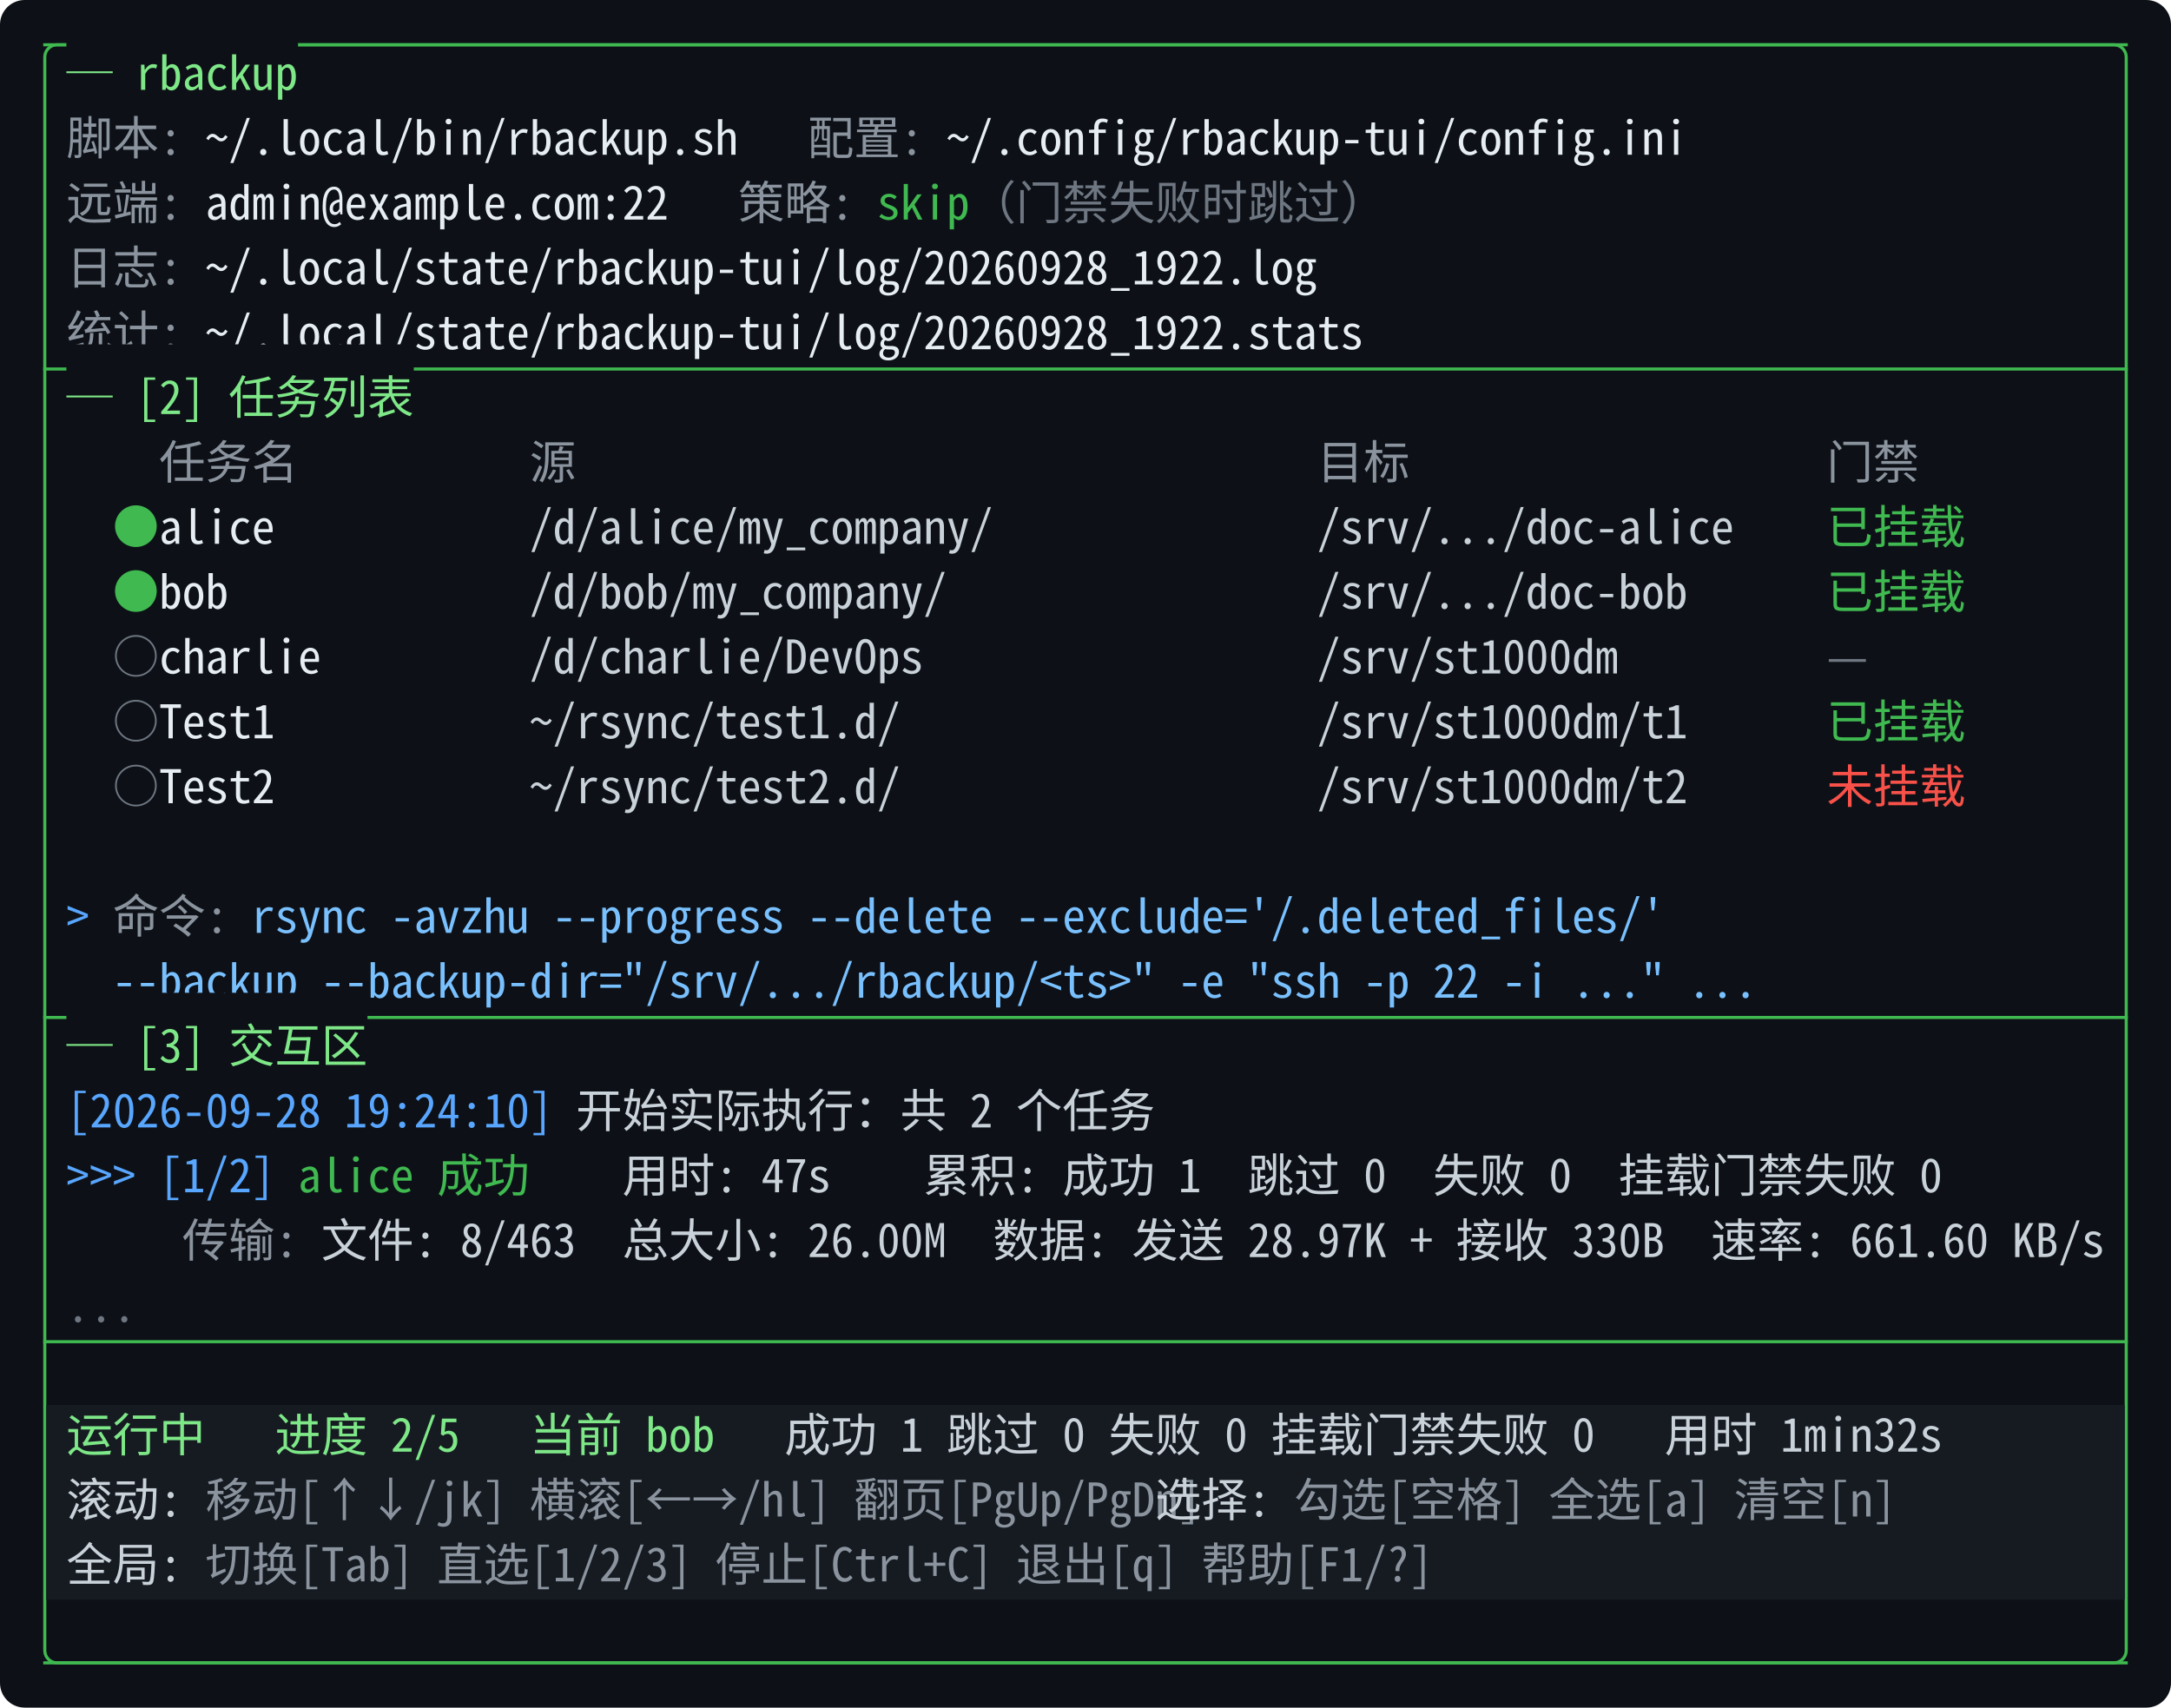
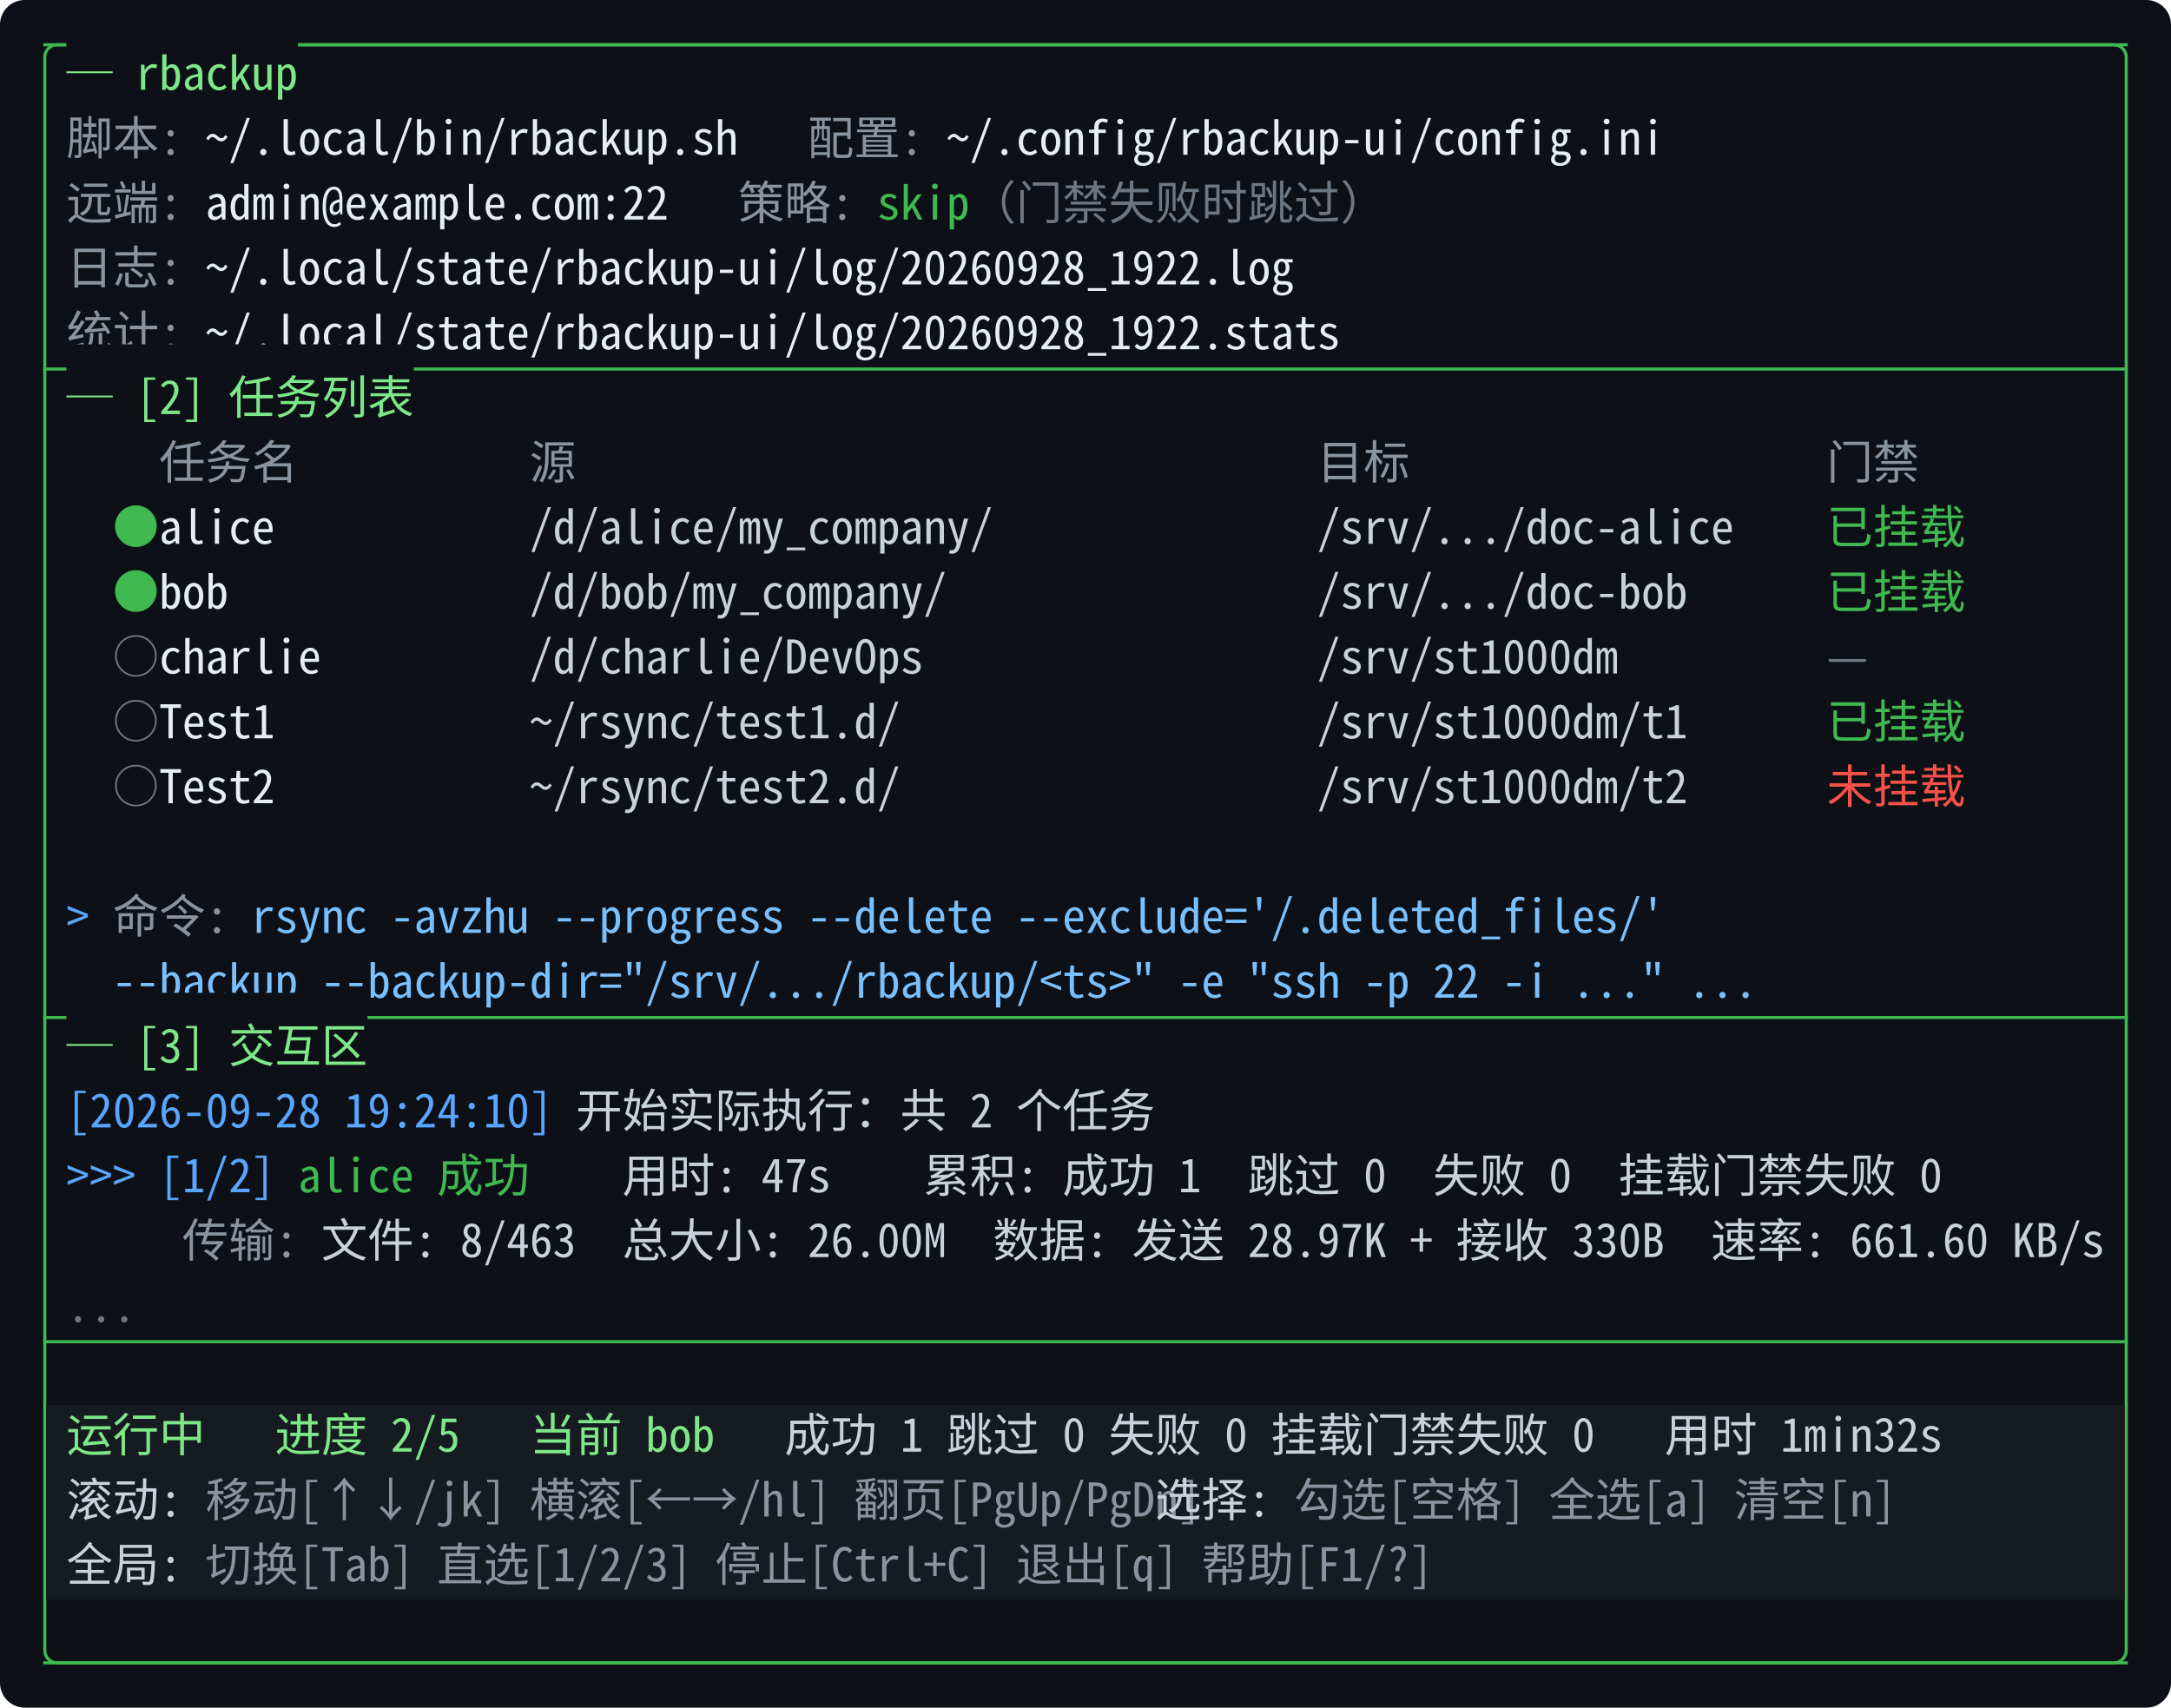
- <svg xmlns="http://www.w3.org/2000/svg" width="703" height="553" viewBox="0 0 703 553" role="img" aria-label="rbackup-tui 界面示意图" xml:space="preserve" font-family="ui-monospace,SFMono-Regular,Menlo,Consolas,&quot;Noto Sans Mono CJK SC&quot;,&quot;Noto Sans CJK SC&quot;,&quot;DejaVu Sans Mono&quot;,monospace" font-size="15.0">
+ <svg xmlns="http://www.w3.org/2000/svg" width="703" height="553" viewBox="0 0 703 553" role="img" aria-label="rbackup-ui 界面示意图" xml:space="preserve" font-family="ui-monospace,SFMono-Regular,Menlo,Consolas,&quot;Noto Sans Mono CJK SC&quot;,&quot;Noto Sans CJK SC&quot;,&quot;DejaVu Sans Mono&quot;,monospace" font-size="15.0">
  <rect x="0" y="0" width="703" height="553" rx="8" fill="#0d1117" />
  <rect x="14.5" y="14.5" width="674.0" height="524.0" rx="4" fill="none" stroke="#3fb950" stroke-width="1" />
  <rect x="15.0" y="455.0" width="673.0" height="63.0" fill="#161b22" />
  <line x1="14" y1="14.5" x2="689.0" y2="14.5" stroke="#3fb950" stroke-width="1" />
  <rect x="21.5" y="6.5" width="75.0" height="16" fill="#0d1117" />
  <text x="21.5" y="29.1" fill="#7ee787" textLength="75.0" lengthAdjust="spacingAndGlyphs">─ rbackup </text>
  <text x="21.5" y="50.1" fill="#8b949e" textLength="45.0" lengthAdjust="spacingAndGlyphs">脚本: </text>
  <text x="66.5" y="50.1" fill="#e6edf3" textLength="172.5" lengthAdjust="spacingAndGlyphs">~/.local/bin/rbackup.sh</text>
  <text x="239.0" y="50.1" fill="#8b949e" textLength="67.5" lengthAdjust="spacingAndGlyphs">   配置: </text>
-   <text x="306.5" y="50.1" fill="#e6edf3" textLength="240.0" lengthAdjust="spacingAndGlyphs">~/.config/rbackup-tui/config.ini</text>
+   <text x="306.5" y="50.1" fill="#e6edf3" textLength="240.0" lengthAdjust="spacingAndGlyphs">~/.config/rbackup-ui/config.ini</text>
  <text x="21.5" y="71.1" fill="#8b949e" textLength="45.0" lengthAdjust="spacingAndGlyphs">远端: </text>
  <text x="66.5" y="71.1" fill="#e6edf3" textLength="150.0" lengthAdjust="spacingAndGlyphs">admin@example.com:22</text>
  <text x="216.5" y="71.1" fill="#8b949e" textLength="67.5" lengthAdjust="spacingAndGlyphs">   策略: </text>
  <text x="284.0" y="71.1" fill="#3fb950" textLength="30.0" lengthAdjust="spacingAndGlyphs">skip</text>
  <text x="314.0" y="71.1" fill="#6e7681" textLength="135.0" lengthAdjust="spacingAndGlyphs">（门禁失败时跳过）</text>
  <text x="21.5" y="92.1" fill="#8b949e" textLength="45.0" lengthAdjust="spacingAndGlyphs">日志: </text>
-   <text x="66.5" y="92.1" fill="#e6edf3" textLength="360.0" lengthAdjust="spacingAndGlyphs">~/.local/state/rbackup-tui/log/20260928_1922.log</text>
+   <text x="66.5" y="92.1" fill="#e6edf3" textLength="360.0" lengthAdjust="spacingAndGlyphs">~/.local/state/rbackup-ui/log/20260928_1922.log</text>
  <text x="21.5" y="113.1" fill="#8b949e" textLength="45.0" lengthAdjust="spacingAndGlyphs">统计: </text>
-   <text x="66.5" y="113.1" fill="#e6edf3" textLength="375.0" lengthAdjust="spacingAndGlyphs">~/.local/state/rbackup-tui/log/20260928_1922.stats</text>
+   <text x="66.5" y="113.1" fill="#e6edf3" textLength="375.0" lengthAdjust="spacingAndGlyphs">~/.local/state/rbackup-ui/log/20260928_1922.stats</text>
  <line x1="14" y1="119.5" x2="689.0" y2="119.5" stroke="#3fb950" stroke-width="1" />
  <rect x="21.5" y="111.5" width="112.5" height="16" fill="#0d1117" />
  <text x="21.5" y="134.1" fill="#7ee787" textLength="112.5" lengthAdjust="spacingAndGlyphs">─ [2] 任务列表 </text>
  <text x="51.5" y="155.1" fill="#8b949e" textLength="45.0" lengthAdjust="spacingAndGlyphs">任务名</text>
  <text x="171.5" y="155.1" fill="#8b949e" textLength="15.0" lengthAdjust="spacingAndGlyphs">源</text>
  <text x="426.5" y="155.1" fill="#8b949e" textLength="30.0" lengthAdjust="spacingAndGlyphs">目标</text>
  <text x="591.5" y="155.1" fill="#8b949e" textLength="30.0" lengthAdjust="spacingAndGlyphs">门禁</text>
  <text x="36.5" y="176.1" fill="#3fb950" textLength="7.5" lengthAdjust="spacingAndGlyphs">●</text>
  <text x="51.5" y="176.1" fill="#e6edf3" textLength="37.5" lengthAdjust="spacingAndGlyphs">alice</text>
  <text x="171.5" y="176.1" fill="#c9d1d9" textLength="150.0" lengthAdjust="spacingAndGlyphs">/d/alice/my_company/</text>
  <text x="426.5" y="176.1" fill="#c9d1d9" textLength="135.0" lengthAdjust="spacingAndGlyphs">/srv/.../doc-alice</text>
  <text x="591.5" y="176.1" fill="#3fb950" textLength="45.0" lengthAdjust="spacingAndGlyphs">已挂载</text>
  <text x="36.5" y="197.1" fill="#3fb950" textLength="7.5" lengthAdjust="spacingAndGlyphs">●</text>
  <text x="51.5" y="197.1" fill="#e6edf3" textLength="22.5" lengthAdjust="spacingAndGlyphs">bob</text>
  <text x="171.5" y="197.1" fill="#c9d1d9" textLength="135.0" lengthAdjust="spacingAndGlyphs">/d/bob/my_company/</text>
  <text x="426.5" y="197.1" fill="#c9d1d9" textLength="120.0" lengthAdjust="spacingAndGlyphs">/srv/.../doc-bob</text>
  <text x="591.5" y="197.1" fill="#3fb950" textLength="45.0" lengthAdjust="spacingAndGlyphs">已挂载</text>
  <text x="36.5" y="218.1" fill="#6e7681" textLength="7.5" lengthAdjust="spacingAndGlyphs">○</text>
  <text x="51.5" y="218.1" fill="#e6edf3" textLength="52.5" lengthAdjust="spacingAndGlyphs">charlie</text>
  <text x="171.5" y="218.1" fill="#c9d1d9" textLength="127.5" lengthAdjust="spacingAndGlyphs">/d/charlie/DevOps</text>
  <text x="426.5" y="218.1" fill="#c9d1d9" textLength="97.5" lengthAdjust="spacingAndGlyphs">/srv/st1000dm</text>
  <text x="591.5" y="218.1" fill="#6e7681" textLength="7.5" lengthAdjust="spacingAndGlyphs">—</text>
  <text x="36.5" y="239.1" fill="#6e7681" textLength="7.5" lengthAdjust="spacingAndGlyphs">○</text>
  <text x="51.5" y="239.1" fill="#e6edf3" textLength="37.5" lengthAdjust="spacingAndGlyphs">Test1</text>
  <text x="171.5" y="239.1" fill="#c9d1d9" textLength="120.0" lengthAdjust="spacingAndGlyphs">~/rsync/test1.d/</text>
  <text x="426.5" y="239.1" fill="#c9d1d9" textLength="120.0" lengthAdjust="spacingAndGlyphs">/srv/st1000dm/t1</text>
  <text x="591.5" y="239.1" fill="#3fb950" textLength="45.0" lengthAdjust="spacingAndGlyphs">已挂载</text>
  <text x="36.5" y="260.1" fill="#6e7681" textLength="7.5" lengthAdjust="spacingAndGlyphs">○</text>
  <text x="51.5" y="260.1" fill="#e6edf3" textLength="37.5" lengthAdjust="spacingAndGlyphs">Test2</text>
  <text x="171.5" y="260.1" fill="#c9d1d9" textLength="120.0" lengthAdjust="spacingAndGlyphs">~/rsync/test2.d/</text>
  <text x="426.5" y="260.1" fill="#c9d1d9" textLength="120.0" lengthAdjust="spacingAndGlyphs">/srv/st1000dm/t2</text>
  <text x="591.5" y="260.1" fill="#f85149" textLength="45.0" lengthAdjust="spacingAndGlyphs">未挂载</text>
  <text x="21.5" y="302.1" fill="#58a6ff" textLength="15.0" lengthAdjust="spacingAndGlyphs">&gt; </text>
  <text x="36.5" y="302.1" fill="#8b949e" textLength="45.0" lengthAdjust="spacingAndGlyphs">命令: </text>
  <text x="81.5" y="302.1" fill="#79c0ff" textLength="457.5" lengthAdjust="spacingAndGlyphs">rsync -avzhu --progress --delete --exclude='/.deleted_files/'</text>
  <text x="36.5" y="323.1" fill="#79c0ff" textLength="532.5" lengthAdjust="spacingAndGlyphs">--backup --backup-dir="/srv/.../rbackup/&lt;ts&gt;" -e "ssh -p 22 -i ..." ...</text>
  <line x1="14" y1="329.5" x2="689.0" y2="329.5" stroke="#3fb950" stroke-width="1" />
  <rect x="21.5" y="321.5" width="97.5" height="16" fill="#0d1117" />
  <text x="21.5" y="344.1" fill="#7ee787" textLength="97.5" lengthAdjust="spacingAndGlyphs">─ [3] 交互区 </text>
  <text x="21.5" y="365.1" fill="#58a6ff" textLength="165.0" lengthAdjust="spacingAndGlyphs">[2026-09-28 19:24:10] </text>
  <text x="186.5" y="365.1" fill="#c9d1d9" textLength="187.5" lengthAdjust="spacingAndGlyphs">开始实际执行：共 2 个任务</text>
  <text x="21.5" y="386.1" fill="#58a6ff" textLength="75.0" lengthAdjust="spacingAndGlyphs">&gt;&gt;&gt; [1/2] </text>
  <text x="96.5" y="386.1" fill="#3fb950" textLength="75.0" lengthAdjust="spacingAndGlyphs">alice 成功</text>
  <text x="171.5" y="386.1" fill="#c9d1d9" textLength="457.5" lengthAdjust="spacingAndGlyphs">    用时: 47s    累积: 成功 1  跳过 0  失败 0  挂载门禁失败 0</text>
  <text x="21.5" y="407.1" fill="#8b949e" textLength="82.5" lengthAdjust="spacingAndGlyphs">     传输: </text>
  <text x="104.0" y="407.1" fill="#c9d1d9" textLength="577.5" lengthAdjust="spacingAndGlyphs">文件: 8/463  总大小: 26.00M  数据: 发送 28.97K + 接收 330B  速率: 661.60 KB/s</text>
  <text x="21.5" y="428.1" fill="#6e7681" textLength="22.5" lengthAdjust="spacingAndGlyphs">...</text>
  <line x1="14" y1="434.5" x2="689.0" y2="434.5" stroke="#3fb950" stroke-width="1" />
  <text x="21.5" y="470.1" fill="#7ee787" textLength="232.5" lengthAdjust="spacingAndGlyphs">运行中   进度 2/5   当前 bob   </text>
  <text x="254.0" y="470.1" fill="#c9d1d9" textLength="375.0" lengthAdjust="spacingAndGlyphs">成功 1 跳过 0 失败 0 挂载门禁失败 0   用时 1min32s</text>
  <text x="21.5" y="491.1" fill="#c9d1d9" textLength="45.0" lengthAdjust="spacingAndGlyphs">滚动: </text>
  <text x="66.5" y="491.1" fill="#8b949e" textLength="292.5" lengthAdjust="spacingAndGlyphs">移动[↑↓/jk] 横滚[←→/hl] 翻页[PgUp/PgDn]</text>
  <text x="359.0" y="491.1" fill="#c9d1d9" textLength="60.0" lengthAdjust="spacingAndGlyphs">  选择: </text>
  <text x="419.0" y="491.1" fill="#8b949e" textLength="195.0" lengthAdjust="spacingAndGlyphs">勾选[空格] 全选[a] 清空[n]</text>
  <text x="21.5" y="512.1" fill="#c9d1d9" textLength="45.0" lengthAdjust="spacingAndGlyphs">全局: </text>
  <text x="66.5" y="512.1" fill="#8b949e" textLength="397.5" lengthAdjust="spacingAndGlyphs">切换[Tab] 直选[1/2/3] 停止[Ctrl+C] 退出[q] 帮助[F1/?]</text>
  <line x1="14" y1="538.5" x2="689.0" y2="538.5" stroke="#3fb950" stroke-width="1" />
</svg>
